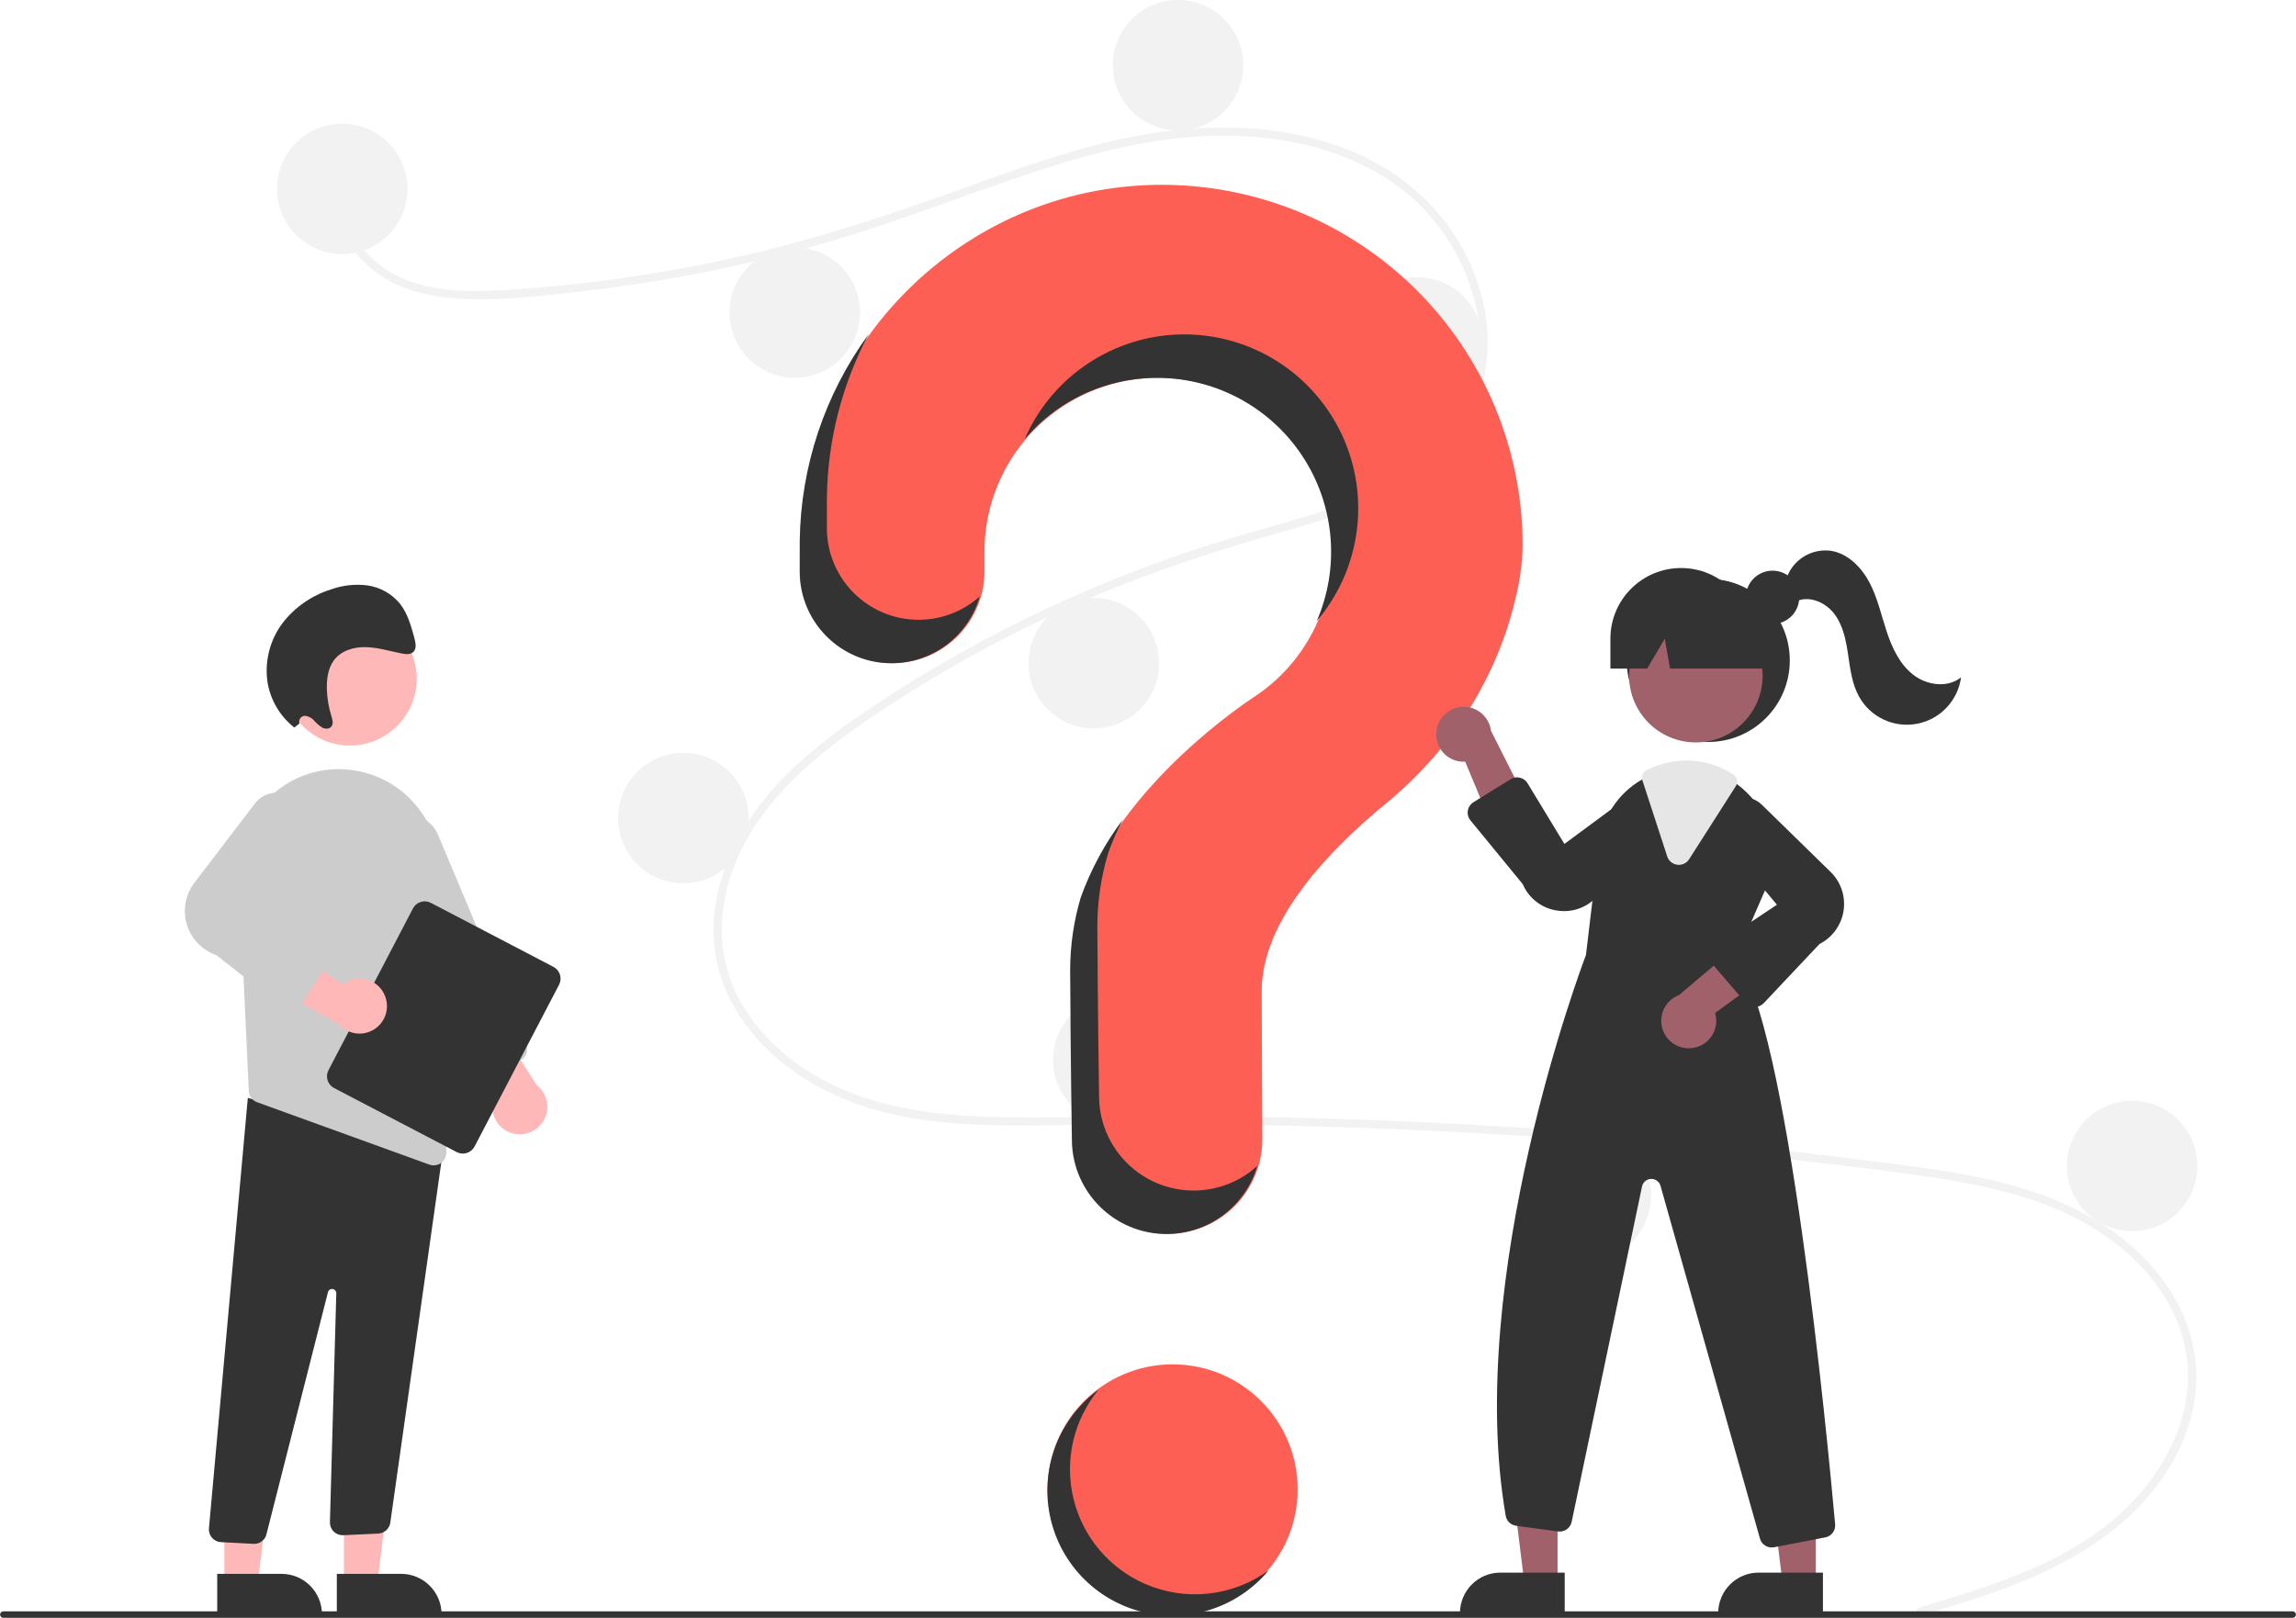
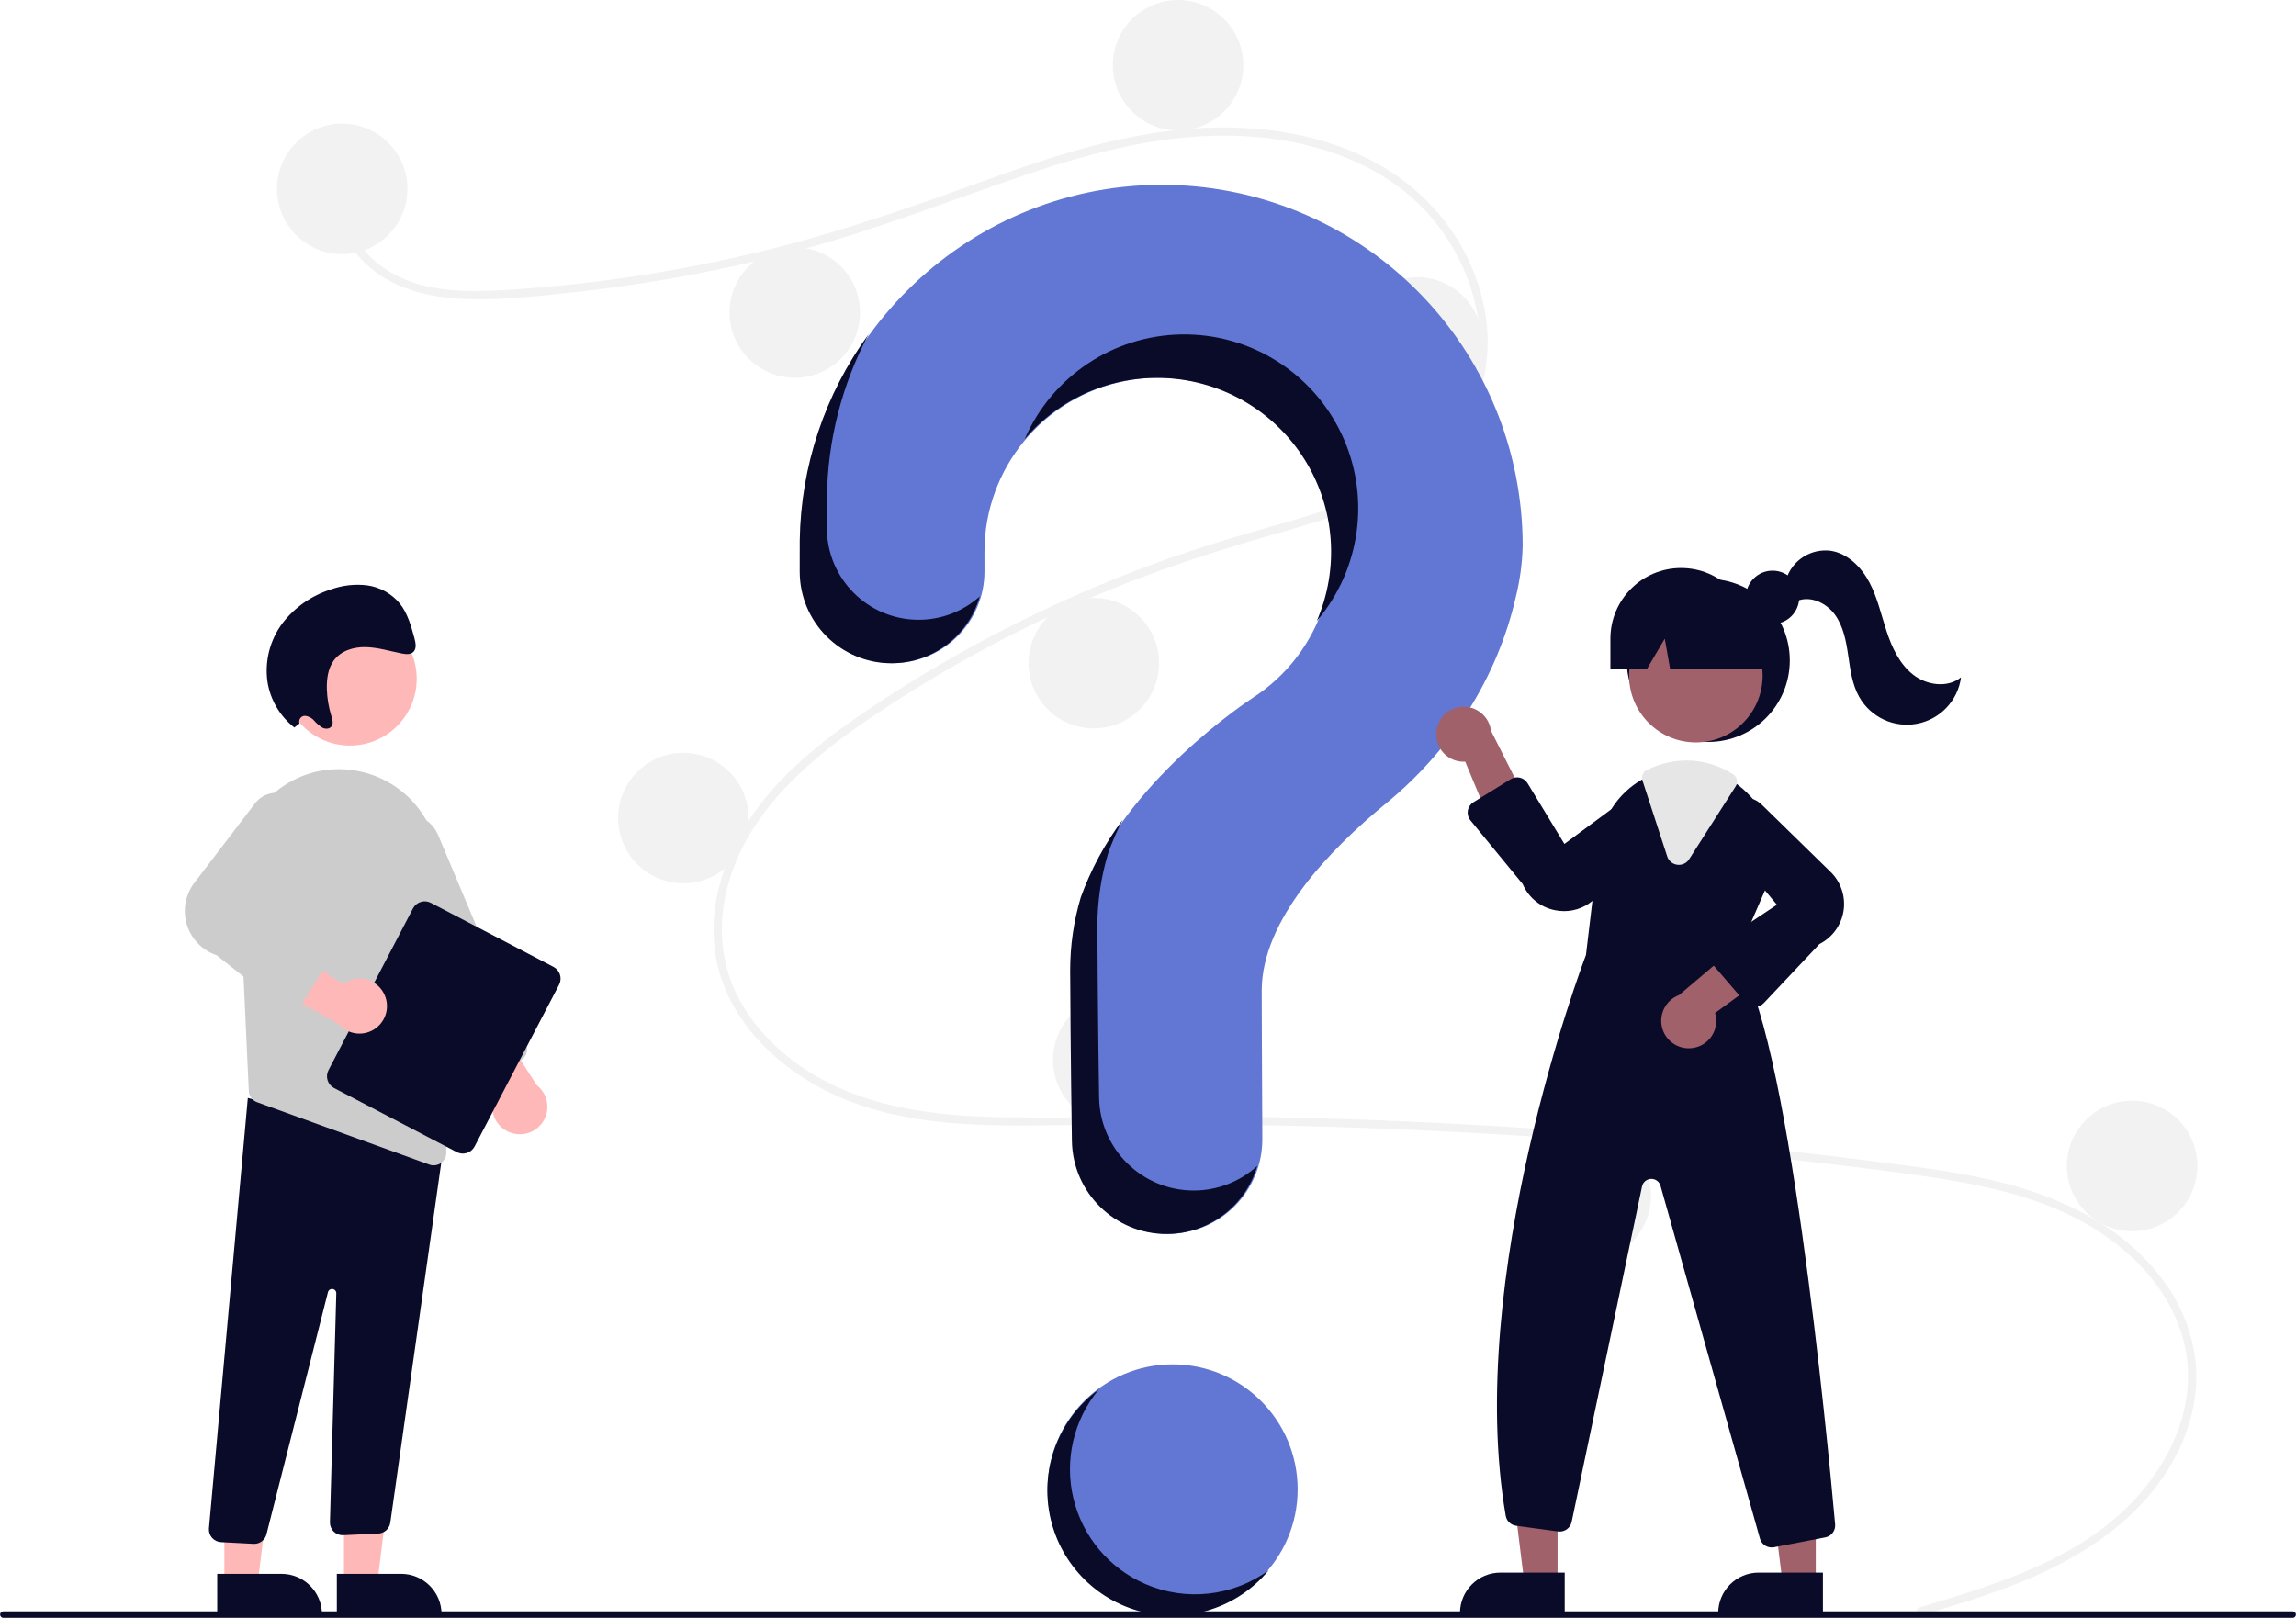
<svg xmlns="http://www.w3.org/2000/svg" id="ef672dd0-2e16-4c9d-8107-606b55e40777" data-name="Layer 1" width="844.675" height="595.262" viewBox="0 0 844.675 595.262">
-   <circle cx="431.393" cy="548" r="46" fill="#fe5f55" />
+   <circle cx="431.393" cy="548" r="46" fill="#6277d3" />
  <path d="M883.862,743.785c25.735-7.729,53.094-15.788,73.503-34.161,18.238-16.418,30.55-41.489,22.995-66.112-7.54-24.572-30.124-40.956-53.442-49.105-13.225-4.622-27.061-7.186-40.891-9.2-15.035-2.19-30.136-3.984-45.23-5.71q-91.677-10.486-184.044-12.811c-30.385-.765-60.764-.747-91.152-.306-27.139.394-55.722.384-80.899-11.151-19.578-8.97-37.348-25.289-42.803-46.734-6.297-24.755,5.318-49.964,21.98-67.892,8.783-9.45,19.047-17.404,29.636-24.717,11.487-7.934,23.375-15.306,35.521-22.188a494.634,494.634,0,0,1,74.767-34.468c12.746-4.634,25.68-8.633,38.728-12.321,11.017-3.115,22.068-6.234,32.716-10.477,20.583-8.204,40.161-22.1,45.395-44.881,4.96-21.591-3.403-45.031-18.065-61.071-16.963-18.557-42.539-26.692-67.06-28.008-27.528-1.478-54.422,5.412-80.297,14.156-27.597,9.326-54.599,20.049-82.778,27.603a556.958,556.958,0,0,1-85.196,15.837c-14.082,1.5-28.59,3.193-42.756,2.045-11.872-.962-23.684-4.454-32.434-12.88-7.503-7.225-11.972-17.154-10.435-27.632.279-1.903,3.17-1.094,2.893.798-1.87,12.755,6.8,24.509,17.484,30.529,12.348,6.958,27.374,6.968,41.122,6.172a537.825,537.825,0,0,0,88.515-12.796c28.593-6.531,56.164-15.866,83.704-25.839,26.156-9.472,52.897-18.716,80.84-20.767,24.246-1.78,49.752,1.752,70.874,14.423,18.564,11.136,32.215,29.707,36.565,51.018,4.25,20.825-1.636,41.785-17.4,56.317-16.321,15.046-38.701,21.479-59.557,27.404-26.452,7.514-52.337,16.298-77.392,27.703a485.824,485.824,0,0,0-72.8,40.928c-22.246,15.202-44.201,34.331-51.237,61.451-3.277,12.633-2.672,26.032,2.812,37.965,4.876,10.61,12.907,19.535,22.262,26.419,22.321,16.424,50.453,19.797,77.414,20.132,30.281.377,60.564-.645,90.855-.148q92.599,1.52,184.819,11.273,23.108,2.446,46.158,5.407c13.822,1.776,27.69,3.541,41.278,6.695,24.162,5.608,47.674,16.392,62.692,36.878a61.319,61.319,0,0,1,11.947,30.446c1.051,11.524-1.77,23.069-6.98,33.321-11.532,22.69-33.134,37.123-56.073,46.605-12.287,5.079-25.032,8.926-37.752,12.746-1.853.557-2.645-2.338-.798-2.893Z" transform="translate(-177.6623 -152.3692)" fill="#f2f2f2" />
  <circle cx="125.893" cy="69.5" r="24" fill="#f2f2f2" />
  <circle cx="292.393" cy="115" r="24" fill="#f2f2f2" />
  <circle cx="433.393" cy="24" r="24" fill="#f2f2f2" />
  <circle cx="521.393" cy="126" r="24" fill="#f2f2f2" />
  <circle cx="402.393" cy="244" r="24" fill="#f2f2f2" />
  <circle cx="251.393" cy="301" r="24" fill="#f2f2f2" />
  <circle cx="411.393" cy="390" r="24" fill="#f2f2f2" />
  <circle cx="583.393" cy="440" r="24" fill="#f2f2f2" />
  <circle cx="784.393" cy="429" r="24" fill="#f2f2f2" />
-   <path d="M604.128,220.373c-71.892.508-130.756,58.93-131.777,130.816-.009.664-.014,5.33-.013,11.434a33.748,33.748,0,0,0,33.744,33.746h0a33.769,33.769,0,0,0,33.761-33.798c-.003-4.152-.006-7.026-.006-7.202a64,64,0,1,1,98.52,53.879l.012.014s-48.028,30.92-62.671,73.335l.012.003a94.004,94.004,0,0,0-3.874,26.768c0,3.725.219,36.321.643,62.778a34.786,34.786,0,0,0,34.79,34.222h0a34.796,34.796,0,0,0,34.794-35.011c-.147-24.229-.227-52.442-.227-54.489,0-26.045,25.125-51.995,45.764-68.917,23.766-19.487,40.868-46.043,47.737-75.999a86.762,86.762,0,0,0,2.499-18.834A132.75,132.75,0,0,0,604.128,220.373Z" transform="translate(-177.6623 -152.3692)" fill="#fe5f55" />
-   <path d="M1021.147,747.631H178.853a1.191,1.191,0,0,1,0-2.381h842.294a1.191,1.191,0,0,1,0,2.381Z" transform="translate(-177.6623 -152.3692)" fill="#333" />
-   <circle cx="628.449" cy="242.996" r="30" fill="#333" />
+   <path d="M604.128,220.373c-71.892.508-130.756,58.93-131.777,130.816-.009.664-.014,5.33-.013,11.434a33.748,33.748,0,0,0,33.744,33.746h0a33.769,33.769,0,0,0,33.761-33.798c-.003-4.152-.006-7.026-.006-7.202a64,64,0,1,1,98.52,53.879l.012.014s-48.028,30.92-62.671,73.335l.012.003a94.004,94.004,0,0,0-3.874,26.768c0,3.725.219,36.321.643,62.778a34.786,34.786,0,0,0,34.79,34.222h0a34.796,34.796,0,0,0,34.794-35.011c-.147-24.229-.227-52.442-.227-54.489,0-26.045,25.125-51.995,45.764-68.917,23.766-19.487,40.868-46.043,47.737-75.999a86.762,86.762,0,0,0,2.499-18.834A132.75,132.75,0,0,0,604.128,220.373Z" transform="translate(-177.6623 -152.3692)" fill="#6277d3" />
+   <path d="M1021.147,747.631H178.853a1.191,1.191,0,0,1,0-2.381h842.294a1.191,1.191,0,0,1,0,2.381Z" transform="translate(-177.6623 -152.3692)" fill="#0a0b29" />
+   <circle cx="628.449" cy="242.996" r="30" fill="#0a0b29" />
  <polygon points="573.012 582.129 560.753 582.129 554.92 534.841 573.015 534.841 573.012 582.129" fill="#a0616a" />
-   <path d="M551.996,578.626h23.644a0,0,0,0,1,0,0v14.887a0,0,0,0,1,0,0H537.109a0,0,0,0,1,0,0v0A14.887,14.887,0,0,1,551.996,578.626Z" fill="#333" />
+   <path d="M551.996,578.626h23.644a0,0,0,0,1,0,0v14.887a0,0,0,0,1,0,0H537.109a0,0,0,0,1,0,0v0A14.887,14.887,0,0,1,551.996,578.626Z" fill="#0a0b29" />
  <polygon points="668.012 582.129 655.753 582.129 649.92 534.841 668.015 534.841 668.012 582.129" fill="#a0616a" />
-   <path d="M646.996,578.626h23.644a0,0,0,0,1,0,0v14.887a0,0,0,0,1,0,0H632.109a0,0,0,0,1,0,0v0A14.887,14.887,0,0,1,646.996,578.626Z" fill="#333" />
+   <path d="M646.996,578.626h23.644a0,0,0,0,1,0,0v14.887a0,0,0,0,1,0,0H632.109a0,0,0,0,1,0,0v0A14.887,14.887,0,0,1,646.996,578.626Z" fill="#0a0b29" />
  <circle cx="623.89" cy="248.61" r="24.561" fill="#a0616a" />
-   <path d="M816.191,504.775l10.99-25.25a31.383,31.383,0,0,0-6.95-35.6,31.873,31.873,0,0,0-3.07-2.67,30.935,30.935,0,0,0-18.99-6.57,32.179,32.179,0,0,0-13.4,2.98c-.36.16-.71.33-1.07.5-.69.33-1.37.69-2.03,1.06a31.678,31.678,0,0,0-15.7,23.88l-4.85,40.64c-1.22,3.19-44.74,118.39-29.52,206.34a4.467,4.467,0,0,0,3.82,3.67l15.43,2.1a4.497,4.497,0,0,0,5.01-3.53l25.89-123.41a3.503,3.503,0,0,1,6.8-.23l36.58,129.78a4.471,4.471,0,0,0,4.31,3.28,5.122,5.122,0,0,0,.87-.08l18.85-3.63a4.471,4.471,0,0,0,3.63-4.81C850.021,682.335,835.301,527.605,816.191,504.775Z" transform="translate(-177.6623 -152.3692)" fill="#333" />
+   <path d="M816.191,504.775l10.99-25.25a31.383,31.383,0,0,0-6.95-35.6,31.873,31.873,0,0,0-3.07-2.67,30.935,30.935,0,0,0-18.99-6.57,32.179,32.179,0,0,0-13.4,2.98c-.36.16-.71.33-1.07.5-.69.33-1.37.69-2.03,1.06a31.678,31.678,0,0,0-15.7,23.88l-4.85,40.64c-1.22,3.19-44.74,118.39-29.52,206.34a4.467,4.467,0,0,0,3.82,3.67l15.43,2.1a4.497,4.497,0,0,0,5.01-3.53l25.89-123.41a3.503,3.503,0,0,1,6.8-.23l36.58,129.78a4.471,4.471,0,0,0,4.31,3.28,5.122,5.122,0,0,0,.87-.08l18.85-3.63a4.471,4.471,0,0,0,3.63-4.81C850.021,682.335,835.301,527.605,816.191,504.775Z" transform="translate(-177.6623 -152.3692)" fill="#0a0b29" />
  <path d="M706.102,421.419A10.056,10.056,0,0,0,716.696,432.623l13.729,32.992,10.385-15.394-14.629-28.97a10.11,10.11,0,0,0-20.079.169Z" transform="translate(-177.6623 -152.3692)" fill="#a0616a" />
  <path d="M800.19,537.996a10.056,10.056,0,0,0,8.427-12.913l28.885-21.038-17.39-6.512-24.764,20.977a10.11,10.11,0,0,0,4.842,19.487Z" transform="translate(-177.6623 -152.3692)" fill="#a0616a" />
-   <path d="M753.102,487.61a17.057,17.057,0,0,1-3.298-.325,16.305,16.305,0,0,1-11.948-9.616l-19.234-23.453a4.501,4.501,0,0,1,1.111-6.681l13.684-8.471a4.5,4.5,0,0,1,6.215,1.49l13.556,22.334L779.15,443.702A9.721,9.721,0,0,1,790.46,459.264l-25.912,23.637A16.253,16.253,0,0,1,753.102,487.61Z" transform="translate(-177.6623 -152.3692)" fill="#333" />
-   <path d="M823.252,522.883c-.035,0-.071,0-.106-.001a4.508,4.508,0,0,1-3.311-1.57l-12.166-14.193a4.5,4.5,0,0,1,.92-6.673l22.781-15.188-20.638-24.812a9.721,9.721,0,0,1,14.887-12.183l25.084,24.513a16.525,16.525,0,0,1-3.675,26.94l-20.501,21.754A4.507,4.507,0,0,1,823.252,522.883Z" transform="translate(-177.6623 -152.3692)" fill="#333" />
+   <path d="M753.102,487.61a17.057,17.057,0,0,1-3.298-.325,16.305,16.305,0,0,1-11.948-9.616l-19.234-23.453a4.501,4.501,0,0,1,1.111-6.681l13.684-8.471a4.5,4.5,0,0,1,6.215,1.49l13.556,22.334L779.15,443.702A9.721,9.721,0,0,1,790.46,459.264l-25.912,23.637A16.253,16.253,0,0,1,753.102,487.61Z" transform="translate(-177.6623 -152.3692)" fill="#0a0b29" />
+   <path d="M823.252,522.883c-.035,0-.071,0-.106-.001a4.508,4.508,0,0,1-3.311-1.57l-12.166-14.193a4.5,4.5,0,0,1,.92-6.673l22.781-15.188-20.638-24.812a9.721,9.721,0,0,1,14.887-12.183l25.084,24.513a16.525,16.525,0,0,1-3.675,26.94l-20.501,21.754A4.507,4.507,0,0,1,823.252,522.883Z" transform="translate(-177.6623 -152.3692)" fill="#0a0b29" />
  <path d="M795.307,470.584a4.632,4.632,0,0,1-.584-.037,4.461,4.461,0,0,1-3.71-3.069l-9.142-28.029a3.083,3.083,0,0,1,1.594-3.725l.297-.14c.269-.128.535-.254.807-.375a32.574,32.574,0,0,1,13.603-3.023,31.327,31.327,0,0,1,17.161,5.157,3.13,3.13,0,0,1,.901,4.294L799.084,468.504A4.455,4.455,0,0,1,795.307,470.584Z" transform="translate(-177.6623 -152.3692)" fill="#e6e6e6" />
-   <circle cx="652.101" cy="219.786" r="9.817" fill="#333" />
-   <path d="M796.111,361.365h0a26,26,0,0,0-26,26v11h13.529l6.471-11,1.941,11h41.059l-11-11A26,26,0,0,0,796.111,361.365Z" transform="translate(-177.6623 -152.3692)" fill="#333" />
-   <path d="M834.809,365.431a15.15,15.15,0,0,1,16.481-10.396c6.256,1.046,11.202,6.075,14.149,11.691s4.308,11.903,6.289,17.928,4.791,12.084,9.793,15.984,12.677,4.958,17.59.946a20.118,20.118,0,0,1-37.477,7.181c-2.592-4.612-3.261-10.017-4.03-15.251s-1.767-10.65-4.862-14.94-8.888-7.093-13.804-5.139Z" transform="translate(-177.6623 -152.3692)" fill="#333" />
-   <path d="M515.609,380.408h0a33.748,33.748,0,0,1-33.744-33.746c-0-6.104.004-10.771.013-11.434a131.507,131.507,0,0,1,15.359-59.909,131.803,131.803,0,0,0-25.359,75.909c-.009.664-.014,5.33-.013,11.434a33.748,33.748,0,0,0,33.744,33.746h0A33.773,33.773,0,0,0,538.097,371.817,33.622,33.622,0,0,1,515.609,380.408Z" transform="translate(-177.6623 -152.3692)" fill="#333" />
-   <path d="M606.415,291.478a64.004,64.004,0,0,1,55.659,89.413,63.997,63.997,0,1,0-107.426-66.985A63.871,63.871,0,0,1,606.415,291.478Z" transform="translate(-177.6623 -152.3692)" fill="#333" />
-   <path d="M616.797,590.408h0a34.787,34.787,0,0,1-34.79-34.222c-.423-26.456-.643-59.052-.643-62.778a94.004,94.004,0,0,1,3.874-26.768l-.012-.003a95.069,95.069,0,0,1,5.494-12.701,110.047,110.047,0,0,0-15.494,28.701l.012.003a94.004,94.004,0,0,0-3.874,26.768c0,3.725.219,36.321.643,62.778a34.787,34.787,0,0,0,34.79,34.222h0a34.803,34.803,0,0,0,33.402-25.048A34.66,34.66,0,0,1,616.797,590.408Z" transform="translate(-177.6623 -152.3692)" fill="#333" />
+   <circle cx="652.101" cy="219.786" r="9.817" fill="#0a0b29" />
+   <path d="M796.111,361.365h0a26,26,0,0,0-26,26v11h13.529l6.471-11,1.941,11h41.059l-11-11A26,26,0,0,0,796.111,361.365Z" transform="translate(-177.6623 -152.3692)" fill="#0a0b29" />
+   <path d="M834.809,365.431a15.15,15.15,0,0,1,16.481-10.396c6.256,1.046,11.202,6.075,14.149,11.691s4.308,11.903,6.289,17.928,4.791,12.084,9.793,15.984,12.677,4.958,17.59.946a20.118,20.118,0,0,1-37.477,7.181c-2.592-4.612-3.261-10.017-4.03-15.251s-1.767-10.65-4.862-14.94-8.888-7.093-13.804-5.139Z" transform="translate(-177.6623 -152.3692)" fill="#0a0b29" />
+   <path d="M515.609,380.408h0a33.748,33.748,0,0,1-33.744-33.746c-0-6.104.004-10.771.013-11.434a131.507,131.507,0,0,1,15.359-59.909,131.803,131.803,0,0,0-25.359,75.909c-.009.664-.014,5.33-.013,11.434a33.748,33.748,0,0,0,33.744,33.746h0A33.773,33.773,0,0,0,538.097,371.817,33.622,33.622,0,0,1,515.609,380.408Z" transform="translate(-177.6623 -152.3692)" fill="#0a0b29" />
+   <path d="M606.415,291.478a64.004,64.004,0,0,1,55.659,89.413,63.997,63.997,0,1,0-107.426-66.985A63.871,63.871,0,0,1,606.415,291.478Z" transform="translate(-177.6623 -152.3692)" fill="#0a0b29" />
+   <path d="M616.797,590.408h0a34.787,34.787,0,0,1-34.79-34.222c-.423-26.456-.643-59.052-.643-62.778a94.004,94.004,0,0,1,3.874-26.768l-.012-.003a95.069,95.069,0,0,1,5.494-12.701,110.047,110.047,0,0,0-15.494,28.701l.012.003a94.004,94.004,0,0,0-3.874,26.768c0,3.725.219,36.321.643,62.778a34.787,34.787,0,0,0,34.79,34.222h0a34.803,34.803,0,0,0,33.402-25.048A34.66,34.66,0,0,1,616.797,590.408Z" transform="translate(-177.6623 -152.3692)" fill="#0a0b29" />
  <polygon points="126.541 582.585 138.8 582.584 144.633 535.296 126.538 535.297 126.541 582.585" fill="#ffb8b8" />
-   <path d="M301.576,731.451H340.107a0,0,0,0,1,0,0v14.887a0,0,0,0,1,0,0H316.463A14.887,14.887,0,0,1,301.576,731.451v0A0,0,0,0,1,301.576,731.451Z" transform="translate(464.0541 1325.404) rotate(179.9974)" fill="#333" />
+   <path d="M301.576,731.451H340.107a0,0,0,0,1,0,0v14.887a0,0,0,0,1,0,0H316.463A14.887,14.887,0,0,1,301.576,731.451v0A0,0,0,0,1,301.576,731.451Z" transform="translate(464.0541 1325.404) rotate(179.9974)" fill="#0a0b29" />
  <polygon points="82.541 582.585 94.8 582.584 100.633 535.296 82.538 535.297 82.541 582.585" fill="#ffb8b8" />
-   <path d="M257.576,731.451H296.107a0,0,0,0,1,0,0v14.887a0,0,0,0,1,0,0H272.463A14.887,14.887,0,0,1,257.576,731.451v0A0,0,0,0,1,257.576,731.451Z" transform="translate(376.0541 1325.406) rotate(179.9974)" fill="#333" />
-   <path d="M270.917,720.411l-11.975-.63a4.673,4.673,0,0,1-4.419-4.967l14.313-158.466,65.911,17.786,6.35-1.732L321.239,712.686a4.696,4.696,0,0,1-4.358,3.945l-12.909.601a4.674,4.674,0,0,1-4.931-4.796l2.339-84.196a1.558,1.558,0,0,0-3.083-.36L275.739,716.692a4.646,4.646,0,0,1-4.569,3.725C271.086,720.418,271.002,720.416,270.917,720.411Z" transform="translate(-177.6623 -152.3692)" fill="#333" />
+   <path d="M257.576,731.451H296.107a0,0,0,0,1,0,0v14.887a0,0,0,0,1,0,0H272.463A14.887,14.887,0,0,1,257.576,731.451v0A0,0,0,0,1,257.576,731.451Z" transform="translate(376.0541 1325.406) rotate(179.9974)" fill="#0a0b29" />
+   <path d="M270.917,720.411l-11.975-.63a4.673,4.673,0,0,1-4.419-4.967l14.313-158.466,65.911,17.786,6.35-1.732L321.239,712.686a4.696,4.696,0,0,1-4.358,3.945l-12.909.601a4.674,4.674,0,0,1-4.931-4.796l2.339-84.196a1.558,1.558,0,0,0-3.083-.36L275.739,716.692a4.646,4.646,0,0,1-4.569,3.725C271.086,720.418,271.002,720.416,270.917,720.411Z" transform="translate(-177.6623 -152.3692)" fill="#0a0b29" />
  <circle cx="128.742" cy="249.759" r="24.561" fill="#ffb8b8" />
  <path d="M265.512,474.287l2.701,58.267.976,21.199a4.642,4.642,0,0,0,3.074,4.175l63.336,22.943a4.477,4.477,0,0,0,1.6.28,4.644,4.644,0,0,0,4.664-4.788L339.266,471.597A36.93,36.93,0,0,0,308.522,435.92c-.613-.093-1.236-.187-1.859-.27a36.249,36.249,0,0,0-29.165,9.441,37.236,37.236,0,0,0-11.986,29.196Z" transform="translate(-177.6623 -152.3692)" fill="#ccc" />
  <path d="M365.855,569.245a10.064,10.064,0,0,1-5.369-15.227l-21.478-28.56,18.534-1.147,17.554,27.297a10.111,10.111,0,0,1-9.242,17.637Z" transform="translate(-177.6623 -152.3692)" fill="#ffb8b8" />
  <path d="M350.753,548.85a4.644,4.644,0,0,1-2.541-2.518L315.854,469.237a12.463,12.463,0,1,1,22.984-9.647l32.358,77.095a4.679,4.679,0,0,1-2.5,6.118l-14.365,6.029a4.642,4.642,0,0,1-3.577.017Z" transform="translate(-177.6623 -152.3692)" fill="#ccc" />
-   <path d="M298.508,546.131,329.587,486.622a4.878,4.878,0,0,1,6.575-2.063l45.112,23.56a4.878,4.878,0,0,1,2.063,6.575l-31.079,59.509a4.878,4.878,0,0,1-6.575,2.063L300.571,552.706A4.878,4.878,0,0,1,298.508,546.131Z" transform="translate(-177.6623 -152.3692)" fill="#333" />
+   <path d="M298.508,546.131,329.587,486.622a4.878,4.878,0,0,1,6.575-2.063l45.112,23.56a4.878,4.878,0,0,1,2.063,6.575l-31.079,59.509a4.878,4.878,0,0,1-6.575,2.063L300.571,552.706A4.878,4.878,0,0,1,298.508,546.131Z" transform="translate(-177.6623 -152.3692)" fill="#0a0b29" />
  <path d="M319.351,518.943a10.064,10.064,0,0,0-15.517-4.46l-29.778-19.754-.051,18.57L302.29,529.21a10.111,10.111,0,0,0,17.06-10.267Z" transform="translate(-177.6623 -152.3692)" fill="#ffb8b8" />
  <path d="M281.701,523.119l-24.337-19.278a17.163,17.163,0,0,1-7.823-27.135l22.097-28.96a10.096,10.096,0,0,1,17.13,10.284l-17.484,28.6,25.694,12.187a4.674,4.674,0,0,1,1.948,6.72l-10.372,16.414a4.682,4.682,0,0,1-3.167,2.111c-.026.004-.051.008-.077.012A4.696,4.696,0,0,1,281.701,523.119Z" transform="translate(-177.6623 -152.3692)" fill="#ccc" />
-   <path d="M287.845,418.574a2.135,2.135,0,0,1,1.856-2.819,4.93,4.93,0,0,1,3.476,1.715,13.833,13.833,0,0,0,3.071,2.637c1.188.599,2.8.514,3.477-.628.636-1.072.2-2.508-.185-3.753a36.907,36.907,0,0,1-1.63-9.77c-.111-3.7.411-7.562,2.46-10.448,2.644-3.725,7.371-5.139,11.845-5.036s8.875,1.484,13.307,2.357c1.53.301,3.328.456,4.352-.73,1.088-1.261.688-3.301.226-5.004-1.201-4.417-2.475-8.985-5.265-12.552a18.898,18.898,0,0,0-12.061-6.79,28.938,28.938,0,0,0-13.462,1.528,36.096,36.096,0,0,0-17.683,12.319,29.236,29.236,0,0,0-5.578,21.6,26.667,26.667,0,0,0,9.886,16.855Z" transform="translate(-177.6623 -152.3692)" fill="#333" />
-   <path d="M598.92,735.149a45.994,45.994,0,0,1-17.07-71.489,45.997,45.997,0,1,0,62.569,66.464A45.969,45.969,0,0,1,598.92,735.149Z" transform="translate(-177.6623 -152.3692)" fill="#333" />
+   <path d="M287.845,418.574a2.135,2.135,0,0,1,1.856-2.819,4.93,4.93,0,0,1,3.476,1.715,13.833,13.833,0,0,0,3.071,2.637c1.188.599,2.8.514,3.477-.628.636-1.072.2-2.508-.185-3.753a36.907,36.907,0,0,1-1.63-9.77c-.111-3.7.411-7.562,2.46-10.448,2.644-3.725,7.371-5.139,11.845-5.036s8.875,1.484,13.307,2.357c1.53.301,3.328.456,4.352-.73,1.088-1.261.688-3.301.226-5.004-1.201-4.417-2.475-8.985-5.265-12.552a18.898,18.898,0,0,0-12.061-6.79,28.938,28.938,0,0,0-13.462,1.528,36.096,36.096,0,0,0-17.683,12.319,29.236,29.236,0,0,0-5.578,21.6,26.667,26.667,0,0,0,9.886,16.855Z" transform="translate(-177.6623 -152.3692)" fill="#0a0b29" />
+   <path d="M598.92,735.149a45.994,45.994,0,0,1-17.07-71.489,45.997,45.997,0,1,0,62.569,66.464A45.969,45.969,0,0,1,598.92,735.149Z" transform="translate(-177.6623 -152.3692)" fill="#0a0b29" />
</svg>
